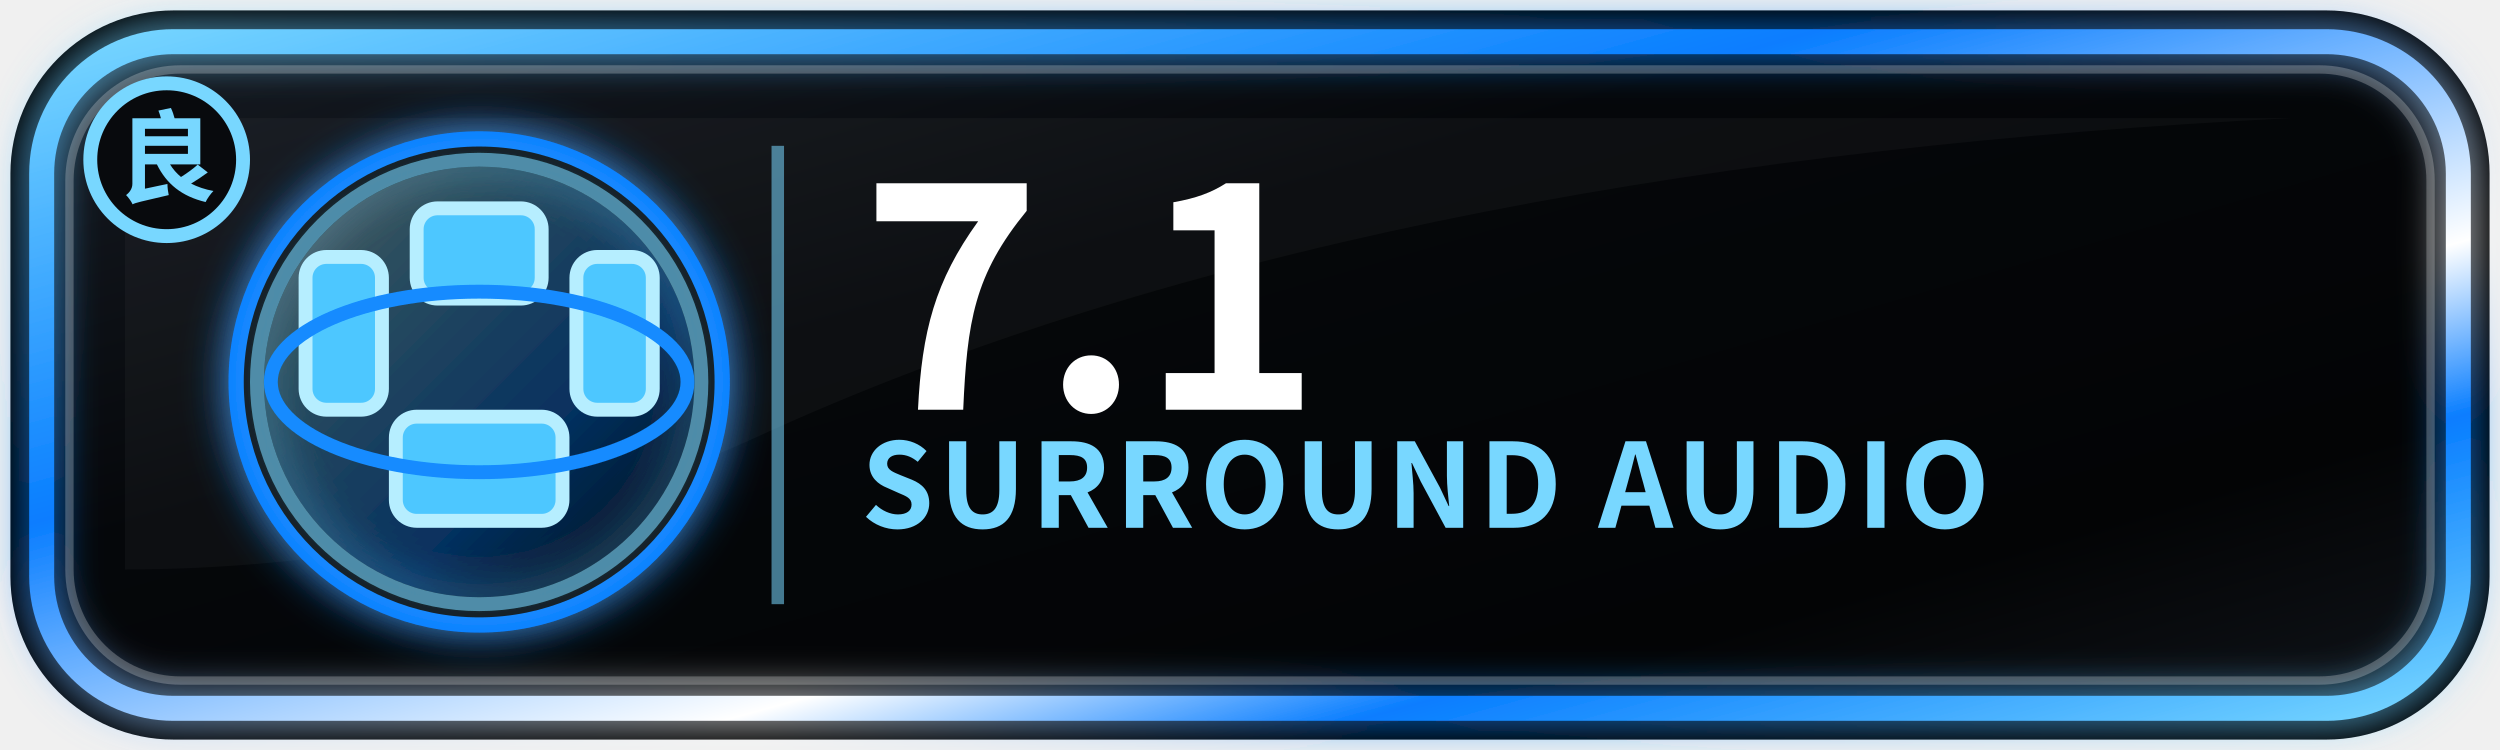
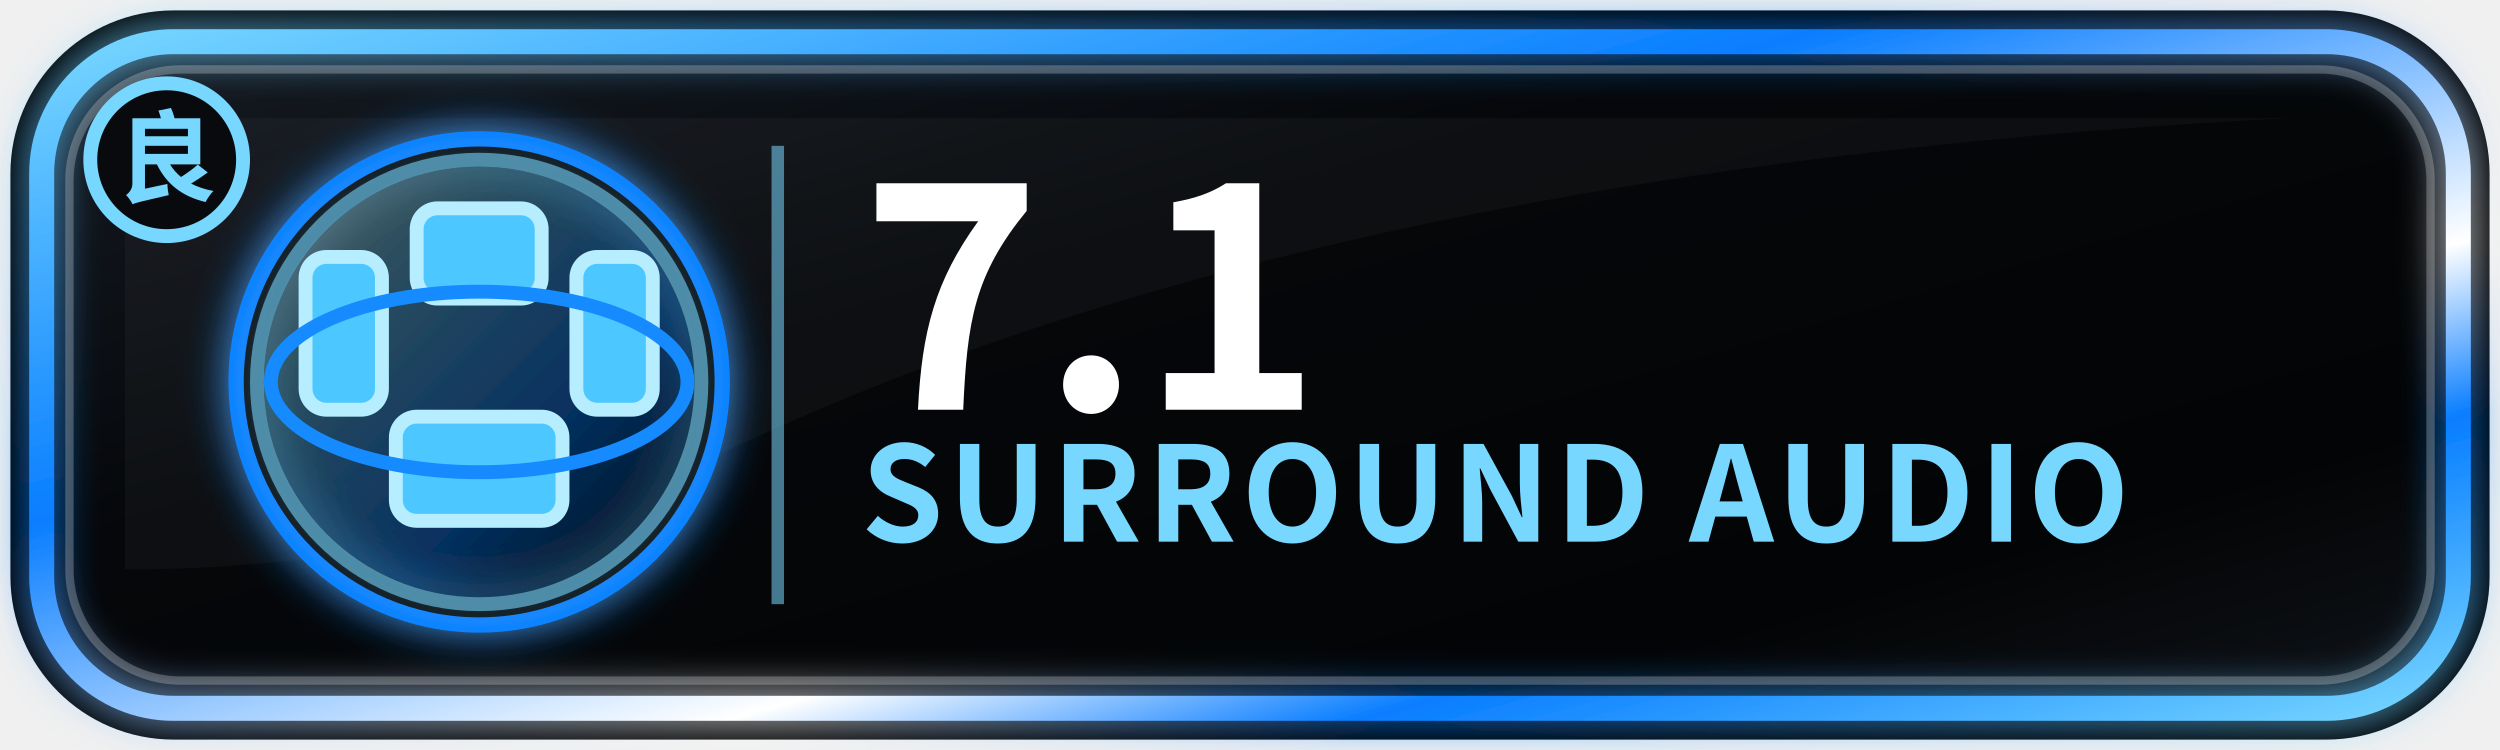
<svg xmlns="http://www.w3.org/2000/svg" width="360" height="108" viewBox="0 0 360 108">
  <defs>
    <linearGradient id="bg" x1="0" y1="0" x2="1" y2="1">
      <stop offset="0" stop-color="#171C24" />
      <stop offset=".38" stop-color="#05070A" />
      <stop offset=".78" stop-color="#030405" />
      <stop offset="1" stop-color="#11151B" />
    </linearGradient>
    <linearGradient id="edge" x1="0" y1="0" x2="1" y2="1">
      <stop offset="0" stop-color="#78D7FF" />
      <stop offset=".36" stop-color="#087DFF" />
      <stop offset=".65" stop-color="#FFFFFF" />
      <stop offset=".78" stop-color="#087DFF" />
      <stop offset="1" stop-color="#78D7FF" />
    </linearGradient>
    <linearGradient id="iconFill" x1="0" y1="0" x2="1" y2="1">
      <stop offset="0" stop-color="#FFFFFF" />
      <stop offset=".25" stop-color="#78D7FF" />
      <stop offset=".65" stop-color="#087DFF" />
      <stop offset="1" stop-color="#0B0D12" />
    </linearGradient>
    <linearGradient id="gold" x1="0" y1="0" x2="1" y2="1">
      <stop offset="0" stop-color="#FFF1A8" />
      <stop offset=".3" stop-color="#FFD45E" />
      <stop offset=".72" stop-color="#B56A00" />
      <stop offset="1" stop-color="#FFF1A8" />
    </linearGradient>
    <filter id="glow" x="-40%" y="-40%" width="180%" height="180%">
      <feGaussianBlur stdDeviation="3" result="b" />
      <feMerge>
        <feMergeNode in="b" />
        <feMergeNode in="SourceGraphic" />
      </feMerge>
    </filter>
    <filter id="soft" x="-20%" y="-20%" width="140%" height="140%">
      <feGaussianBlur stdDeviation="1.2" />
    </filter>
  </defs>
  <rect x="3" y="3" width="354" height="102" rx="22" fill="url(#bg)" stroke="#000000" stroke-width="3" />
  <rect x="6" y="6" width="348" height="96" rx="19" fill="none" stroke="url(#edge)" stroke-width="3.6" filter="url(#glow)" />
  <rect x="10" y="10" width="340" height="88" rx="16" fill="none" stroke="#FFFFFF" stroke-opacity=".24" stroke-width="1.2" />
  <path d="M18 17H330C250 21 173 34 111 62C79 77 45 82 18 82Z" fill="#FFFFFF" opacity=".035" />
  <circle cx="24" cy="23" r="11" fill="#080A0D" stroke="#78D7FF" stroke-width="2" />
  <text x="24" y="28" text-anchor="middle" font-family="Noto Sans CJK SC,Arial,sans-serif" font-size="14.5" font-weight="900" fill="#78D7FF">良</text>
  <g filter="url(#glow)">
    <circle cx="69" cy="55" r="35" fill="#05070A" stroke="#087DFF" stroke-width="2.2" />
    <circle cx="69" cy="55" r="31" fill="url(#iconFill)" opacity=".34" />
    <circle cx="69" cy="55" r="32" fill="none" stroke="#78D7FF" stroke-opacity=".58" stroke-width="2" filter="url(#glow)" />
    <rect x="44" y="37" width="11" height="22" rx="3" fill="#4EC7FF" stroke="#B6EEFF" stroke-width="2" />
    <rect x="83" y="37" width="11" height="22" rx="3" fill="#4EC7FF" stroke="#B6EEFF" stroke-width="2" />
    <rect x="60" y="30" width="18" height="13" rx="3" fill="#4EC7FF" stroke="#B6EEFF" stroke-width="2" />
    <rect x="57" y="60" width="24" height="15" rx="3" fill="#4EC7FF" stroke="#B6EEFF" stroke-width="2" />
    <ellipse cx="69" cy="55" rx="30" ry="13" fill="none" stroke="#128BFF" stroke-width="2" />
  </g>
  <path d="M112 21v66" stroke="#78D7FF" stroke-opacity=".55" stroke-width="1.8" />
  <text x="124" y="59" font-family="Noto Sans CJK SC,Arial,sans-serif" font-size="44" font-weight="900" fill="#FFFFFF">7.1</text>
-   <text x="124" y="76" font-family="Noto Sans CJK SC,Arial,sans-serif" font-size="16.8" font-weight="800" letter-spacing=".7" fill="#78D7FF">SURROUND AUDIO</text>
+   <text x="124" y="78" font-family="Noto Sans CJK SC,Arial,sans-serif" font-size="19" font-weight="800" letter-spacing=".7" fill="#78D7FF">SURROUND AUDIO</text>
</svg>
